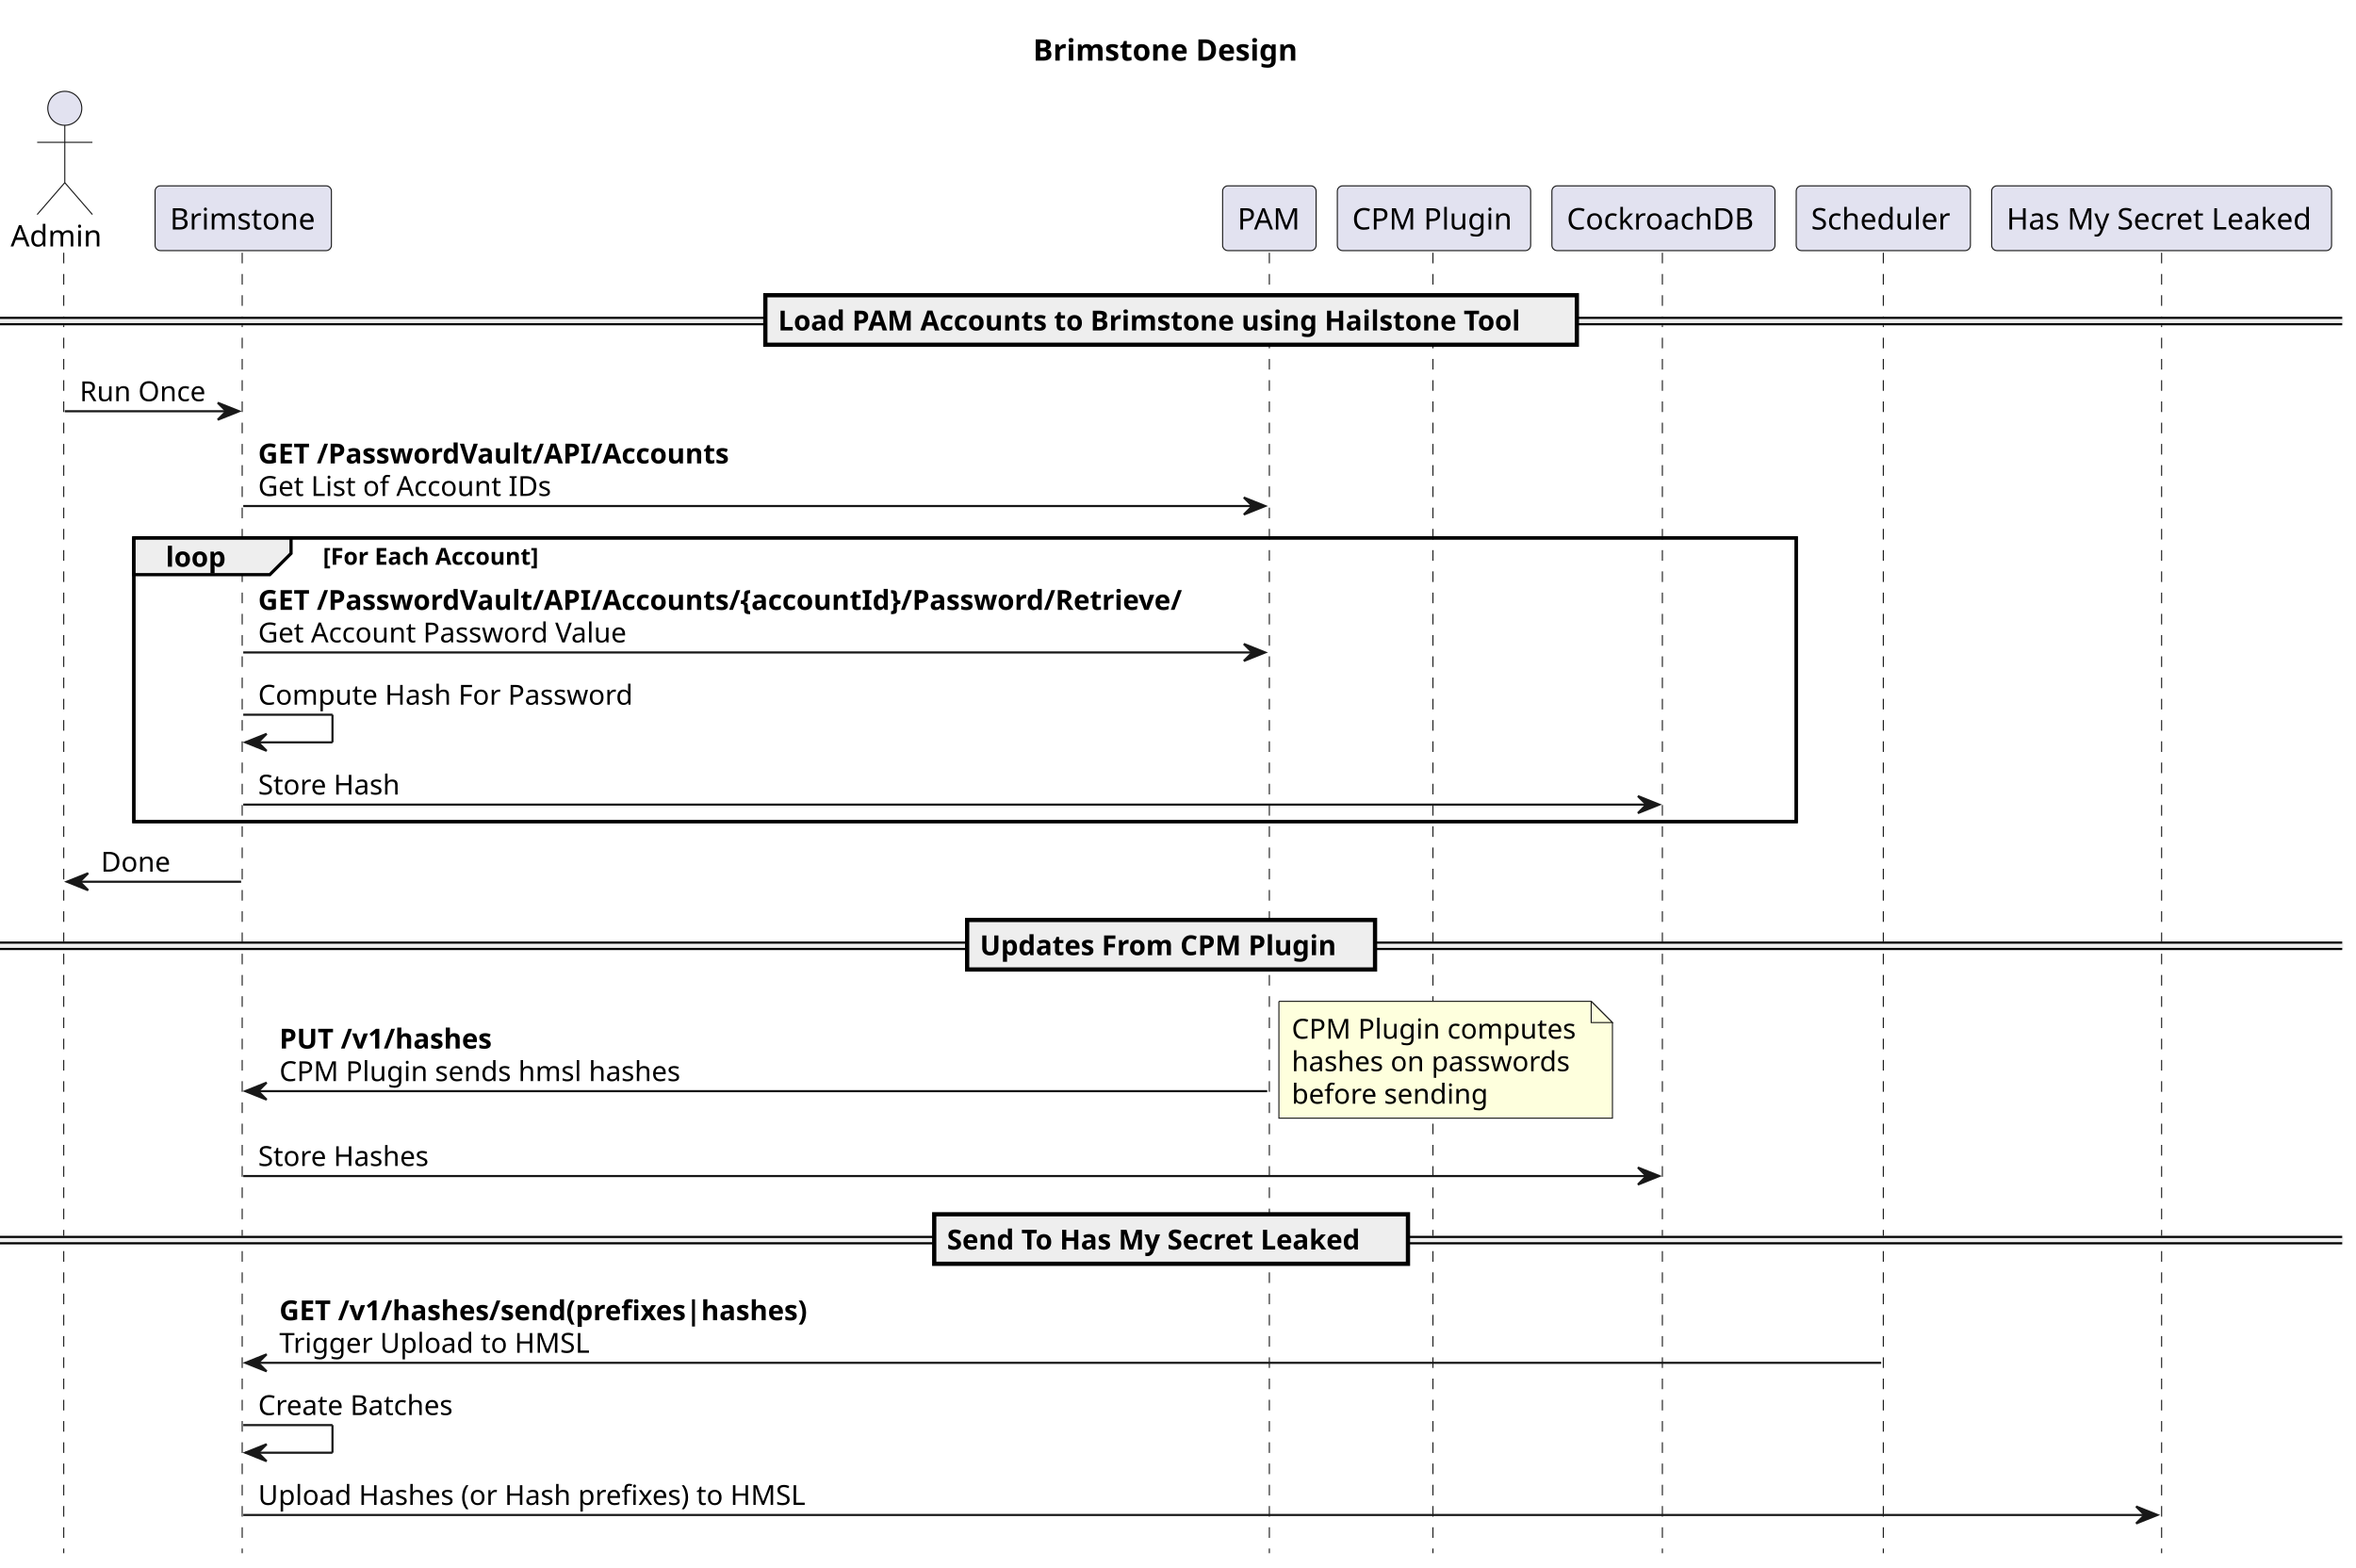
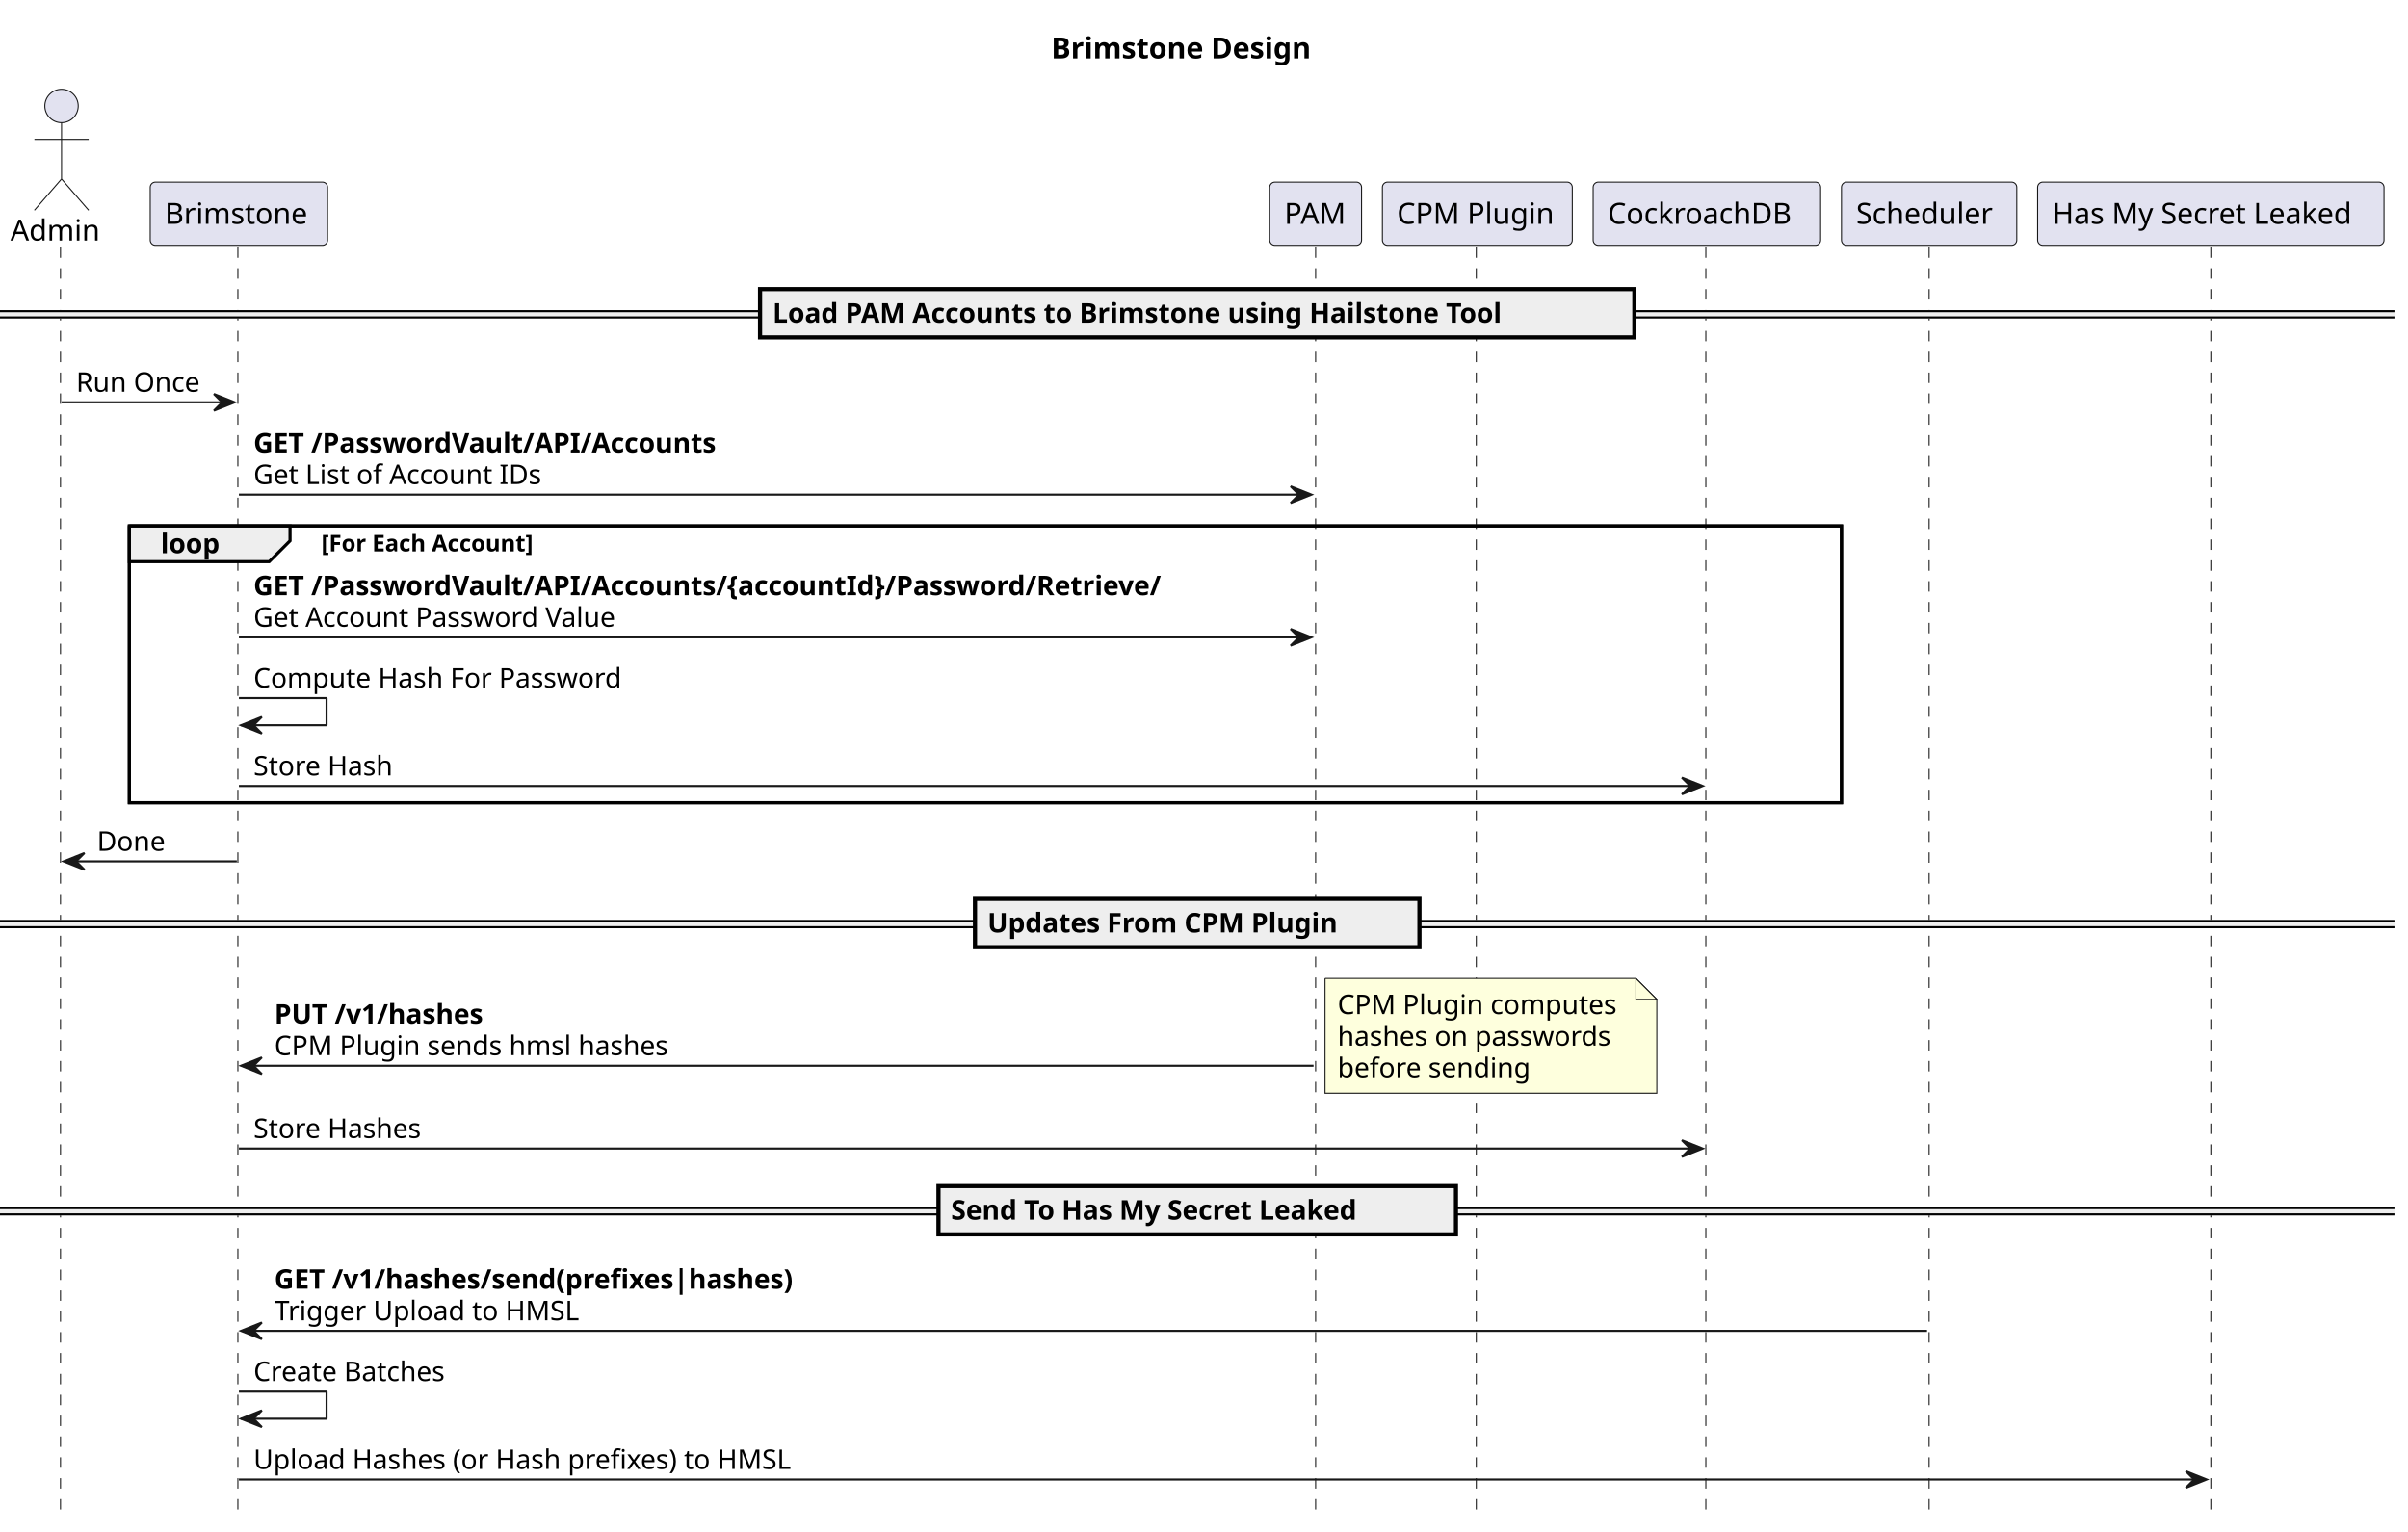
- <svg xmlns="http://www.w3.org/2000/svg" contentStyleType="text/css" height="738px" preserveAspectRatio="none" style="width:1109px;height:738px;background:#FFFFFF;" version="1.1" viewBox="0 0 1109 738" width="1109px" zoomAndPan="magnify">
+ <svg xmlns="http://www.w3.org/2000/svg" contentStyleType="text/css" height="734px" preserveAspectRatio="none" style="width:1154px;height:734px;background:#FFFFFF;" version="1.1" viewBox="0 0 1154 734" width="1154px" zoomAndPan="magnify">
  <defs />
  <g>
-     <text fill="#000000" font-family="sans-serif" font-size="14" font-weight="bold" lengthAdjust="spacing" textLength="129" x="486.25" y="28.535">Brimstone Design</text>
-     <rect fill="none" height="133.553" style="stroke:#000000;stroke-width:1.5;" width="782.5" x="63" y="253.219" />
-     <line style="stroke:#181818;stroke-width:0.5;stroke-dasharray:5.0,5.0;" x1="30" x2="30" y1="118.977" y2="731.188" />
-     <line style="stroke:#181818;stroke-width:0.5;stroke-dasharray:5.0,5.0;" x1="114" x2="114" y1="118.977" y2="731.188" />
-     <line style="stroke:#181818;stroke-width:0.5;stroke-dasharray:5.0,5.0;" x1="597.5" x2="597.5" y1="118.977" y2="731.188" />
-     <line style="stroke:#181818;stroke-width:0.5;stroke-dasharray:5.0,5.0;" x1="674.5" x2="674.5" y1="118.977" y2="731.188" />
-     <line style="stroke:#181818;stroke-width:0.5;stroke-dasharray:5.0,5.0;" x1="782.5" x2="782.5" y1="118.977" y2="731.188" />
-     <line style="stroke:#181818;stroke-width:0.5;stroke-dasharray:5.0,5.0;" x1="886.5" x2="886.5" y1="118.977" y2="731.188" />
-     <line style="stroke:#181818;stroke-width:0.5;stroke-dasharray:5.0,5.0;" x1="1017.5" x2="1017.5" y1="118.977" y2="731.188" />
-     <text fill="#000000" font-family="sans-serif" font-size="14" lengthAdjust="spacing" textLength="45" x="5" y="116.023">Admin</text>
-     <ellipse cx="30.5" cy="50.988" fill="#E2E2F0" rx="8" ry="8" style="stroke:#181818;stroke-width:0.5;" />
-     <path d="M30.5,58.988 L30.5,85.988 M17.5,66.988 L43.5,66.988 M30.5,85.988 L17.5,100.988 M30.5,85.988 L43.5,100.988 " fill="none" style="stroke:#181818;stroke-width:0.5;" />
-     <rect fill="#E2E2F0" height="30.488" rx="2.5" ry="2.5" style="stroke:#181818;stroke-width:0.5;" width="83" x="73" y="87.488" />
-     <text fill="#000000" font-family="sans-serif" font-size="14" lengthAdjust="spacing" textLength="69" x="80" y="108.023">Brimstone</text>
-     <rect fill="#E2E2F0" height="30.488" rx="2.5" ry="2.5" style="stroke:#181818;stroke-width:0.5;" width="44" x="575.5" y="87.488" />
-     <text fill="#000000" font-family="sans-serif" font-size="14" lengthAdjust="spacing" textLength="30" x="582.5" y="108.023">PAM</text>
-     <rect fill="#E2E2F0" height="30.488" rx="2.5" ry="2.5" style="stroke:#181818;stroke-width:0.5;" width="91" x="629.5" y="87.488" />
-     <text fill="#000000" font-family="sans-serif" font-size="14" lengthAdjust="spacing" textLength="77" x="636.5" y="108.023">CPM Plugin</text>
-     <rect fill="#E2E2F0" height="30.488" rx="2.5" ry="2.5" style="stroke:#181818;stroke-width:0.5;" width="105" x="730.5" y="87.488" />
-     <text fill="#000000" font-family="sans-serif" font-size="14" lengthAdjust="spacing" textLength="91" x="737.5" y="108.023">CockroachDB</text>
-     <rect fill="#E2E2F0" height="30.488" rx="2.5" ry="2.5" style="stroke:#181818;stroke-width:0.5;" width="82" x="845.5" y="87.488" />
-     <text fill="#000000" font-family="sans-serif" font-size="14" lengthAdjust="spacing" textLength="68" x="852.5" y="108.023">Scheduler</text>
-     <rect fill="#E2E2F0" height="30.488" rx="2.5" ry="2.5" style="stroke:#181818;stroke-width:0.5;" width="160" x="937.5" y="87.488" />
-     <text fill="#000000" font-family="sans-serif" font-size="14" lengthAdjust="spacing" textLength="146" x="944.5" y="108.023">Has My Secret Leaked</text>
-     <rect fill="#EEEEEE" height="3" style="stroke:#EEEEEE;stroke-width:1.0;" width="1102.5" x="0" y="149.632" />
-     <line style="stroke:#000000;stroke-width:1.0;" x1="0" x2="1102.5" y1="149.632" y2="149.632" />
-     <line style="stroke:#000000;stroke-width:1.0;" x1="0" x2="1102.5" y1="152.632" y2="152.632" />
-     <rect fill="#EEEEEE" height="23.311" style="stroke:#000000;stroke-width:2.0;" width="382" x="360.25" y="138.977" />
-     <text fill="#000000" font-family="sans-serif" font-size="13" font-weight="bold" lengthAdjust="spacing" textLength="364" x="366.25" y="155.545">Load PAM Accounts to Brimstone using Hailstone Tool</text>
-     <polygon fill="#181818" points="102.5,189.598,112.5,193.598,102.5,197.598,106.5,193.598" style="stroke:#181818;stroke-width:1.0;" />
-     <line style="stroke:#181818;stroke-width:1.0;" x1="30.5" x2="108.5" y1="193.598" y2="193.598" />
-     <text fill="#000000" font-family="sans-serif" font-size="13" lengthAdjust="spacing" textLength="60" x="37.5" y="188.856">Run Once</text>
-     <polygon fill="#181818" points="585.5,234.219,595.5,238.219,585.5,242.219,589.5,238.219" style="stroke:#181818;stroke-width:1.0;" />
-     <line style="stroke:#181818;stroke-width:1.0;" x1="114.5" x2="591.5" y1="238.219" y2="238.219" />
-     <text fill="#000000" font-family="sans-serif" font-size="13" font-weight="bold" lengthAdjust="spacing" textLength="235" x="121.5" y="218.166">GET /PasswordVault/API/Accounts</text>
-     <text fill="#000000" font-family="sans-serif" font-size="13" lengthAdjust="spacing" textLength="146" x="121.5" y="233.477">Get List of Account IDs</text>
-     <path d="M63,253.219 L137,253.219 L137,260.529 L127,270.529 L63,270.529 L63,253.219 " fill="#EEEEEE" style="stroke:#000000;stroke-width:1.5;" />
-     <rect fill="none" height="133.553" style="stroke:#000000;stroke-width:1.5;" width="782.5" x="63" y="253.219" />
-     <text fill="#000000" font-family="sans-serif" font-size="13" font-weight="bold" lengthAdjust="spacing" textLength="29" x="78" y="266.787">loop</text>
-     <text fill="#000000" font-family="sans-serif" font-size="11" font-weight="bold" lengthAdjust="spacing" textLength="105" x="152" y="265.853">[For Each Account]</text>
-     <polygon fill="#181818" points="585.5,303.15,595.5,307.15,585.5,311.15,589.5,307.15" style="stroke:#181818;stroke-width:1.0;" />
-     <line style="stroke:#181818;stroke-width:1.0;" x1="114.5" x2="591.5" y1="307.15" y2="307.15" />
-     <text fill="#000000" font-family="sans-serif" font-size="13" font-weight="bold" lengthAdjust="spacing" textLength="459" x="121.5" y="287.098">GET /PasswordVault/API/Accounts/{accountId}/Password/Retrieve/</text>
-     <text fill="#000000" font-family="sans-serif" font-size="13" lengthAdjust="spacing" textLength="178" x="121.5" y="302.408">Get Account Password Value</text>
-     <line style="stroke:#181818;stroke-width:1.0;" x1="114.5" x2="156.5" y1="336.461" y2="336.461" />
-     <line style="stroke:#181818;stroke-width:1.0;" x1="156.5" x2="156.5" y1="336.461" y2="349.461" />
-     <line style="stroke:#181818;stroke-width:1.0;" x1="115.5" x2="156.5" y1="349.461" y2="349.461" />
-     <polygon fill="#181818" points="125.5,345.461,115.5,349.461,125.5,353.461,121.5,349.461" style="stroke:#181818;stroke-width:1.0;" />
-     <text fill="#000000" font-family="sans-serif" font-size="13" lengthAdjust="spacing" textLength="180" x="121.5" y="331.719">Compute Hash For Password</text>
-     <polygon fill="#181818" points="771,374.772,781,378.772,771,382.772,775,378.772" style="stroke:#181818;stroke-width:1.0;" />
-     <line style="stroke:#181818;stroke-width:1.0;" x1="114.5" x2="777" y1="378.772" y2="378.772" />
-     <text fill="#000000" font-family="sans-serif" font-size="13" lengthAdjust="spacing" textLength="68" x="121.5" y="374.029">Store Hash</text>
-     <polygon fill="#181818" points="41.5,411.082,31.5,415.082,41.5,419.082,37.5,415.082" style="stroke:#181818;stroke-width:1.0;" />
-     <line style="stroke:#181818;stroke-width:1.0;" x1="35.5" x2="113.5" y1="415.082" y2="415.082" />
-     <text fill="#000000" font-family="sans-serif" font-size="13" lengthAdjust="spacing" textLength="33" x="47.5" y="410.34">Done</text>
-     <rect fill="#EEEEEE" height="3" style="stroke:#EEEEEE;stroke-width:1.0;" width="1102.5" x="0" y="443.737" />
-     <line style="stroke:#000000;stroke-width:1.0;" x1="0" x2="1102.5" y1="443.737" y2="443.737" />
-     <line style="stroke:#000000;stroke-width:1.0;" x1="0" x2="1102.5" y1="446.737" y2="446.737" />
-     <rect fill="#EEEEEE" height="23.311" style="stroke:#000000;stroke-width:2.0;" width="192" x="455.25" y="433.082" />
-     <text fill="#000000" font-family="sans-serif" font-size="13" font-weight="bold" lengthAdjust="spacing" textLength="174" x="461.25" y="449.65">Updates From CPM Plugin</text>
-     <polygon fill="#181818" points="125.5,509.669,115.5,513.669,125.5,517.669,121.5,513.669" style="stroke:#181818;stroke-width:1.0;" />
-     <line style="stroke:#181818;stroke-width:1.0;" x1="119.5" x2="596.5" y1="513.669" y2="513.669" />
-     <text fill="#000000" font-family="sans-serif" font-size="13" font-weight="bold" lengthAdjust="spacing" textLength="110" x="131.5" y="493.616">PUT /v1/hashes</text>
-     <text fill="#000000" font-family="sans-serif" font-size="13" lengthAdjust="spacing" textLength="194" x="131.5" y="508.927">CPM Plugin sends hmsl hashes</text>
-     <path d="M602,471.393 L602,526.393 L759,526.393 L759,481.393 L749,471.393 L602,471.393 " fill="#FEFFDD" style="stroke:#181818;stroke-width:0.5;" />
-     <path d="M749,471.393 L749,481.393 L759,481.393 L749,471.393 " fill="#FEFFDD" style="stroke:#181818;stroke-width:0.5;" />
-     <text fill="#000000" font-family="sans-serif" font-size="13" lengthAdjust="spacing" textLength="136" x="608" y="488.961">CPM Plugin computes</text>
-     <text fill="#000000" font-family="sans-serif" font-size="13" lengthAdjust="spacing" textLength="135" x="608" y="504.272">hashes on passwords</text>
-     <text fill="#000000" font-family="sans-serif" font-size="13" lengthAdjust="spacing" textLength="94" x="608" y="519.582">before sending</text>
-     <polygon fill="#181818" points="771,549.635,781,553.635,771,557.635,775,553.635" style="stroke:#181818;stroke-width:1.0;" />
-     <line style="stroke:#181818;stroke-width:1.0;" x1="114.5" x2="777" y1="553.635" y2="553.635" />
-     <text fill="#000000" font-family="sans-serif" font-size="13" lengthAdjust="spacing" textLength="82" x="121.5" y="548.893">Store Hashes</text>
-     <rect fill="#EEEEEE" height="3" style="stroke:#EEEEEE;stroke-width:1.0;" width="1102.5" x="0" y="582.29" />
-     <line style="stroke:#000000;stroke-width:1.0;" x1="0" x2="1102.5" y1="582.29" y2="582.29" />
-     <line style="stroke:#000000;stroke-width:1.0;" x1="0" x2="1102.5" y1="585.29" y2="585.29" />
-     <rect fill="#EEEEEE" height="23.311" style="stroke:#000000;stroke-width:2.0;" width="223" x="439.75" y="571.635" />
-     <text fill="#000000" font-family="sans-serif" font-size="13" font-weight="bold" lengthAdjust="spacing" textLength="205" x="445.75" y="588.203">Send To Has My Secret Leaked</text>
-     <polygon fill="#181818" points="125.5,637.566,115.5,641.566,125.5,645.566,121.5,641.566" style="stroke:#181818;stroke-width:1.0;" />
-     <line style="stroke:#181818;stroke-width:1.0;" x1="119.5" x2="885.5" y1="641.566" y2="641.566" />
-     <text fill="#000000" font-family="sans-serif" font-size="13" font-weight="bold" lengthAdjust="spacing" textLength="268" x="131.5" y="621.514">GET /v1/hashes/send(prefixes|hashes)</text>
-     <text fill="#000000" font-family="sans-serif" font-size="13" lengthAdjust="spacing" textLength="149" x="131.5" y="636.824">Trigger Upload to HMSL</text>
-     <line style="stroke:#181818;stroke-width:1.0;" x1="114.5" x2="156.5" y1="670.877" y2="670.877" />
-     <line style="stroke:#181818;stroke-width:1.0;" x1="156.5" x2="156.5" y1="670.877" y2="683.877" />
-     <line style="stroke:#181818;stroke-width:1.0;" x1="115.5" x2="156.5" y1="683.877" y2="683.877" />
-     <polygon fill="#181818" points="125.5,679.877,115.5,683.877,125.5,687.877,121.5,683.877" style="stroke:#181818;stroke-width:1.0;" />
-     <text fill="#000000" font-family="sans-serif" font-size="13" lengthAdjust="spacing" textLength="92" x="121.5" y="666.135">Create Batches</text>
-     <polygon fill="#181818" points="1005.5,709.188,1015.5,713.188,1005.5,717.188,1009.5,713.188" style="stroke:#181818;stroke-width:1.0;" />
-     <line style="stroke:#181818;stroke-width:1.0;" x1="114.5" x2="1011.5" y1="713.188" y2="713.188" />
-     <text fill="#000000" font-family="sans-serif" font-size="13" lengthAdjust="spacing" textLength="266" x="121.5" y="708.445">Upload Hashes (or Hash prefixes) to HMSL</text>
+     <text fill="#000000" font-family="sans-serif" font-size="14" font-weight="bold" lengthAdjust="spacing" textLength="139" x="503.75" y="27.995">Brimstone Design</text>
+     <rect fill="none" height="132.664" style="stroke:#000000;stroke-width:1.5;" width="820.5" x="62" y="252.125" />
+     <line style="stroke:#181818;stroke-width:0.5;stroke-dasharray:5.0,5.0;" x1="29" x2="29" y1="118.594" y2="727.25" />
+     <line style="stroke:#181818;stroke-width:0.5;stroke-dasharray:5.0,5.0;" x1="114" x2="114" y1="118.594" y2="727.25" />
+     <line style="stroke:#181818;stroke-width:0.5;stroke-dasharray:5.0,5.0;" x1="630.5" x2="630.5" y1="118.594" y2="727.25" />
+     <line style="stroke:#181818;stroke-width:0.5;stroke-dasharray:5.0,5.0;" x1="707.5" x2="707.5" y1="118.594" y2="727.25" />
+     <line style="stroke:#181818;stroke-width:0.5;stroke-dasharray:5.0,5.0;" x1="817.5" x2="817.5" y1="118.594" y2="727.25" />
+     <line style="stroke:#181818;stroke-width:0.5;stroke-dasharray:5.0,5.0;" x1="924.5" x2="924.5" y1="118.594" y2="727.25" />
+     <line style="stroke:#181818;stroke-width:0.5;stroke-dasharray:5.0,5.0;" x1="1059.5" x2="1059.5" y1="118.594" y2="727.25" />
+     <text fill="#000000" font-family="sans-serif" font-size="14" lengthAdjust="spacing" textLength="43" x="5" y="115.292">Admin</text>
+     <ellipse cx="29.5" cy="50.797" fill="#E2E2F0" rx="8" ry="8" style="stroke:#181818;stroke-width:0.5;" />
+     <path d="M29.5,58.797 L29.5,85.797 M16.5,66.797 L42.5,66.797 M29.5,85.797 L16.5,100.797 M29.5,85.797 L42.5,100.797 " fill="none" style="stroke:#181818;stroke-width:0.5;" />
+     <rect fill="#E2E2F0" height="30.297" rx="2.5" ry="2.5" style="stroke:#181818;stroke-width:0.5;" width="85" x="72" y="87.297" />
+     <text fill="#000000" font-family="sans-serif" font-size="14" lengthAdjust="spacing" textLength="71" x="79" y="107.292">Brimstone</text>
+     <rect fill="#E2E2F0" height="30.297" rx="2.5" ry="2.5" style="stroke:#181818;stroke-width:0.5;" width="44" x="608.5" y="87.297" />
+     <text fill="#000000" font-family="sans-serif" font-size="14" lengthAdjust="spacing" textLength="30" x="615.5" y="107.292">PAM</text>
+     <rect fill="#E2E2F0" height="30.297" rx="2.5" ry="2.5" style="stroke:#181818;stroke-width:0.5;" width="91" x="662.5" y="87.297" />
+     <text fill="#000000" font-family="sans-serif" font-size="14" lengthAdjust="spacing" textLength="77" x="669.5" y="107.292">CPM Plugin</text>
+     <rect fill="#E2E2F0" height="30.297" rx="2.5" ry="2.5" style="stroke:#181818;stroke-width:0.5;" width="109" x="763.5" y="87.297" />
+     <text fill="#000000" font-family="sans-serif" font-size="14" lengthAdjust="spacing" textLength="95" x="770.5" y="107.292">CockroachDB</text>
+     <rect fill="#E2E2F0" height="30.297" rx="2.5" ry="2.5" style="stroke:#181818;stroke-width:0.5;" width="84" x="882.5" y="87.297" />
+     <text fill="#000000" font-family="sans-serif" font-size="14" lengthAdjust="spacing" textLength="70" x="889.5" y="107.292">Scheduler</text>
+     <rect fill="#E2E2F0" height="30.297" rx="2.5" ry="2.5" style="stroke:#181818;stroke-width:0.5;" width="166" x="976.5" y="87.297" />
+     <text fill="#000000" font-family="sans-serif" font-size="14" lengthAdjust="spacing" textLength="152" x="983.5" y="107.292">Has My Secret Leaked</text>
+     <rect fill="#EEEEEE" height="3" style="stroke:#EEEEEE;stroke-width:1.0;" width="1147.5" x="0" y="149.16" />
+     <line style="stroke:#000000;stroke-width:1.0;" x1="0" x2="1147.5" y1="149.16" y2="149.16" />
+     <line style="stroke:#000000;stroke-width:1.0;" x1="0" x2="1147.5" y1="152.16" y2="152.16" />
+     <rect fill="#EEEEEE" height="23.133" style="stroke:#000000;stroke-width:2.0;" width="419" x="364.25" y="138.594" />
+     <text fill="#000000" font-family="sans-serif" font-size="13" font-weight="bold" lengthAdjust="spacing" textLength="400" x="370.25" y="154.661">Load PAM Accounts to Brimstone using Hailstone Tool</text>
+     <polygon fill="#181818" points="102.5,188.859,112.5,192.859,102.5,196.859,106.5,192.859" style="stroke:#181818;stroke-width:1.0;" />
+     <line style="stroke:#181818;stroke-width:1.0;" x1="29.5" x2="108.5" y1="192.859" y2="192.859" />
+     <text fill="#000000" font-family="sans-serif" font-size="13" lengthAdjust="spacing" textLength="61" x="36.5" y="187.793">Run Once</text>
+     <polygon fill="#181818" points="618.5,233.125,628.5,237.125,618.5,241.125,622.5,237.125" style="stroke:#181818;stroke-width:1.0;" />
+     <line style="stroke:#181818;stroke-width:1.0;" x1="114.5" x2="624.5" y1="237.125" y2="237.125" />
+     <text fill="#000000" font-family="sans-serif" font-size="13" font-weight="bold" lengthAdjust="spacing" textLength="249" x="121.5" y="216.926">GET /PasswordVault/API/Accounts</text>
+     <text fill="#000000" font-family="sans-serif" font-size="13" lengthAdjust="spacing" textLength="145" x="121.5" y="232.059">Get List of Account IDs</text>
+     <path d="M62,252.125 L139,252.125 L139,259.258 L129,269.258 L62,269.258 L62,252.125 " fill="#EEEEEE" style="stroke:#000000;stroke-width:1.5;" />
+     <rect fill="none" height="132.664" style="stroke:#000000;stroke-width:1.5;" width="820.5" x="62" y="252.125" />
+     <text fill="#000000" font-family="sans-serif" font-size="13" font-weight="bold" lengthAdjust="spacing" textLength="32" x="77" y="265.192">loop</text>
+     <text fill="#000000" font-family="sans-serif" font-size="11" font-weight="bold" lengthAdjust="spacing" textLength="121" x="154" y="264.335">[For Each Account]</text>
+     <polygon fill="#181818" points="618.5,301.523,628.5,305.523,618.5,309.523,622.5,305.523" style="stroke:#181818;stroke-width:1.0;" />
+     <line style="stroke:#181818;stroke-width:1.0;" x1="114.5" x2="624.5" y1="305.523" y2="305.523" />
+     <text fill="#000000" font-family="sans-serif" font-size="13" font-weight="bold" lengthAdjust="spacing" textLength="492" x="121.5" y="285.325">GET /PasswordVault/API/Accounts/{accountId}/Password/Retrieve/</text>
+     <text fill="#000000" font-family="sans-serif" font-size="13" lengthAdjust="spacing" textLength="183" x="121.5" y="300.457">Get Account Password Value</text>
+     <line style="stroke:#181818;stroke-width:1.0;" x1="114.5" x2="156.5" y1="334.656" y2="334.656" />
+     <line style="stroke:#181818;stroke-width:1.0;" x1="156.5" x2="156.5" y1="334.656" y2="347.656" />
+     <line style="stroke:#181818;stroke-width:1.0;" x1="115.5" x2="156.5" y1="347.656" y2="347.656" />
+     <polygon fill="#181818" points="125.5,343.656,115.5,347.656,125.5,351.656,121.5,347.656" style="stroke:#181818;stroke-width:1.0;" />
+     <text fill="#000000" font-family="sans-serif" font-size="13" lengthAdjust="spacing" textLength="184" x="121.5" y="329.59">Compute Hash For Password</text>
+     <polygon fill="#181818" points="806,372.789,816,376.789,806,380.789,810,376.789" style="stroke:#181818;stroke-width:1.0;" />
+     <line style="stroke:#181818;stroke-width:1.0;" x1="114.5" x2="812" y1="376.789" y2="376.789" />
+     <text fill="#000000" font-family="sans-serif" font-size="13" lengthAdjust="spacing" textLength="72" x="121.5" y="371.723">Store Hash</text>
+     <polygon fill="#181818" points="40.5,408.922,30.5,412.922,40.5,416.922,36.5,412.922" style="stroke:#181818;stroke-width:1.0;" />
+     <line style="stroke:#181818;stroke-width:1.0;" x1="34.5" x2="113.5" y1="412.922" y2="412.922" />
+     <text fill="#000000" font-family="sans-serif" font-size="13" lengthAdjust="spacing" textLength="34" x="46.5" y="407.856">Done</text>
+     <rect fill="#EEEEEE" height="3" style="stroke:#EEEEEE;stroke-width:1.0;" width="1147.5" x="0" y="441.488" />
+     <line style="stroke:#000000;stroke-width:1.0;" x1="0" x2="1147.5" y1="441.488" y2="441.488" />
+     <line style="stroke:#000000;stroke-width:1.0;" x1="0" x2="1147.5" y1="444.488" y2="444.488" />
+     <rect fill="#EEEEEE" height="23.133" style="stroke:#000000;stroke-width:2.0;" width="213" x="467.25" y="430.922" />
+     <text fill="#000000" font-family="sans-serif" font-size="13" font-weight="bold" lengthAdjust="spacing" textLength="194" x="473.25" y="446.989">Updates From CPM Plugin</text>
+     <polygon fill="#181818" points="125.5,506.887,115.5,510.887,125.5,514.887,121.5,510.887" style="stroke:#181818;stroke-width:1.0;" />
+     <line style="stroke:#181818;stroke-width:1.0;" x1="119.5" x2="629.5" y1="510.887" y2="510.887" />
+     <text fill="#000000" font-family="sans-serif" font-size="13" font-weight="bold" lengthAdjust="spacing" textLength="112" x="131.5" y="490.688">PUT /v1/hashes</text>
+     <text fill="#000000" font-family="sans-serif" font-size="13" lengthAdjust="spacing" textLength="197" x="131.5" y="505.821">CPM Plugin sends hmsl hashes</text>
+     <path d="M635,469.055 L635,524.055 L794,524.055 L794,479.055 L784,469.055 L635,469.055 " fill="#FEFFDD" style="stroke:#181818;stroke-width:0.5;" />
+     <path d="M784,469.055 L784,479.055 L794,479.055 L784,469.055 " fill="#FEFFDD" style="stroke:#181818;stroke-width:0.5;" />
+     <text fill="#000000" font-family="sans-serif" font-size="13" lengthAdjust="spacing" textLength="138" x="641" y="486.122">CPM Plugin computes</text>
+     <text fill="#000000" font-family="sans-serif" font-size="13" lengthAdjust="spacing" textLength="137" x="641" y="501.254">hashes on passwords</text>
+     <text fill="#000000" font-family="sans-serif" font-size="13" lengthAdjust="spacing" textLength="95" x="641" y="516.387">before sending</text>
+     <polygon fill="#181818" points="806,546.586,816,550.586,806,554.586,810,550.586" style="stroke:#181818;stroke-width:1.0;" />
+     <line style="stroke:#181818;stroke-width:1.0;" x1="114.5" x2="812" y1="550.586" y2="550.586" />
+     <text fill="#000000" font-family="sans-serif" font-size="13" lengthAdjust="spacing" textLength="87" x="121.5" y="545.52">Store Hashes</text>
+     <rect fill="#EEEEEE" height="3" style="stroke:#EEEEEE;stroke-width:1.0;" width="1147.5" x="0" y="579.152" />
+     <line style="stroke:#000000;stroke-width:1.0;" x1="0" x2="1147.5" y1="579.152" y2="579.152" />
+     <line style="stroke:#000000;stroke-width:1.0;" x1="0" x2="1147.5" y1="582.152" y2="582.152" />
+     <rect fill="#EEEEEE" height="23.133" style="stroke:#000000;stroke-width:2.0;" width="248" x="449.75" y="568.586" />
+     <text fill="#000000" font-family="sans-serif" font-size="13" font-weight="bold" lengthAdjust="spacing" textLength="229" x="455.75" y="584.653">Send To Has My Secret Leaked</text>
+     <polygon fill="#181818" points="125.5,633.984,115.5,637.984,125.5,641.984,121.5,637.984" style="stroke:#181818;stroke-width:1.0;" />
+     <line style="stroke:#181818;stroke-width:1.0;" x1="119.5" x2="923.5" y1="637.984" y2="637.984" />
+     <text fill="#000000" font-family="sans-serif" font-size="13" font-weight="bold" lengthAdjust="spacing" textLength="282" x="131.5" y="617.786">GET /v1/hashes/send(prefixes|hashes)</text>
+     <text fill="#000000" font-family="sans-serif" font-size="13" lengthAdjust="spacing" textLength="151" x="131.5" y="632.918">Trigger Upload to HMSL</text>
+     <line style="stroke:#181818;stroke-width:1.0;" x1="114.5" x2="156.5" y1="667.117" y2="667.117" />
+     <line style="stroke:#181818;stroke-width:1.0;" x1="156.5" x2="156.5" y1="667.117" y2="680.117" />
+     <line style="stroke:#181818;stroke-width:1.0;" x1="115.5" x2="156.5" y1="680.117" y2="680.117" />
+     <polygon fill="#181818" points="125.5,676.117,115.5,680.117,125.5,684.117,121.5,680.117" style="stroke:#181818;stroke-width:1.0;" />
+     <text fill="#000000" font-family="sans-serif" font-size="13" lengthAdjust="spacing" textLength="99" x="121.5" y="662.051">Create Batches</text>
+     <polygon fill="#181818" points="1047.5,705.25,1057.5,709.25,1047.5,713.25,1051.5,709.25" style="stroke:#181818;stroke-width:1.0;" />
+     <line style="stroke:#181818;stroke-width:1.0;" x1="114.5" x2="1053.5" y1="709.25" y2="709.25" />
+     <text fill="#000000" font-family="sans-serif" font-size="13" lengthAdjust="spacing" textLength="273" x="121.5" y="704.184">Upload Hashes (or Hash prefixes) to HMSL</text>
  </g>
</svg>
